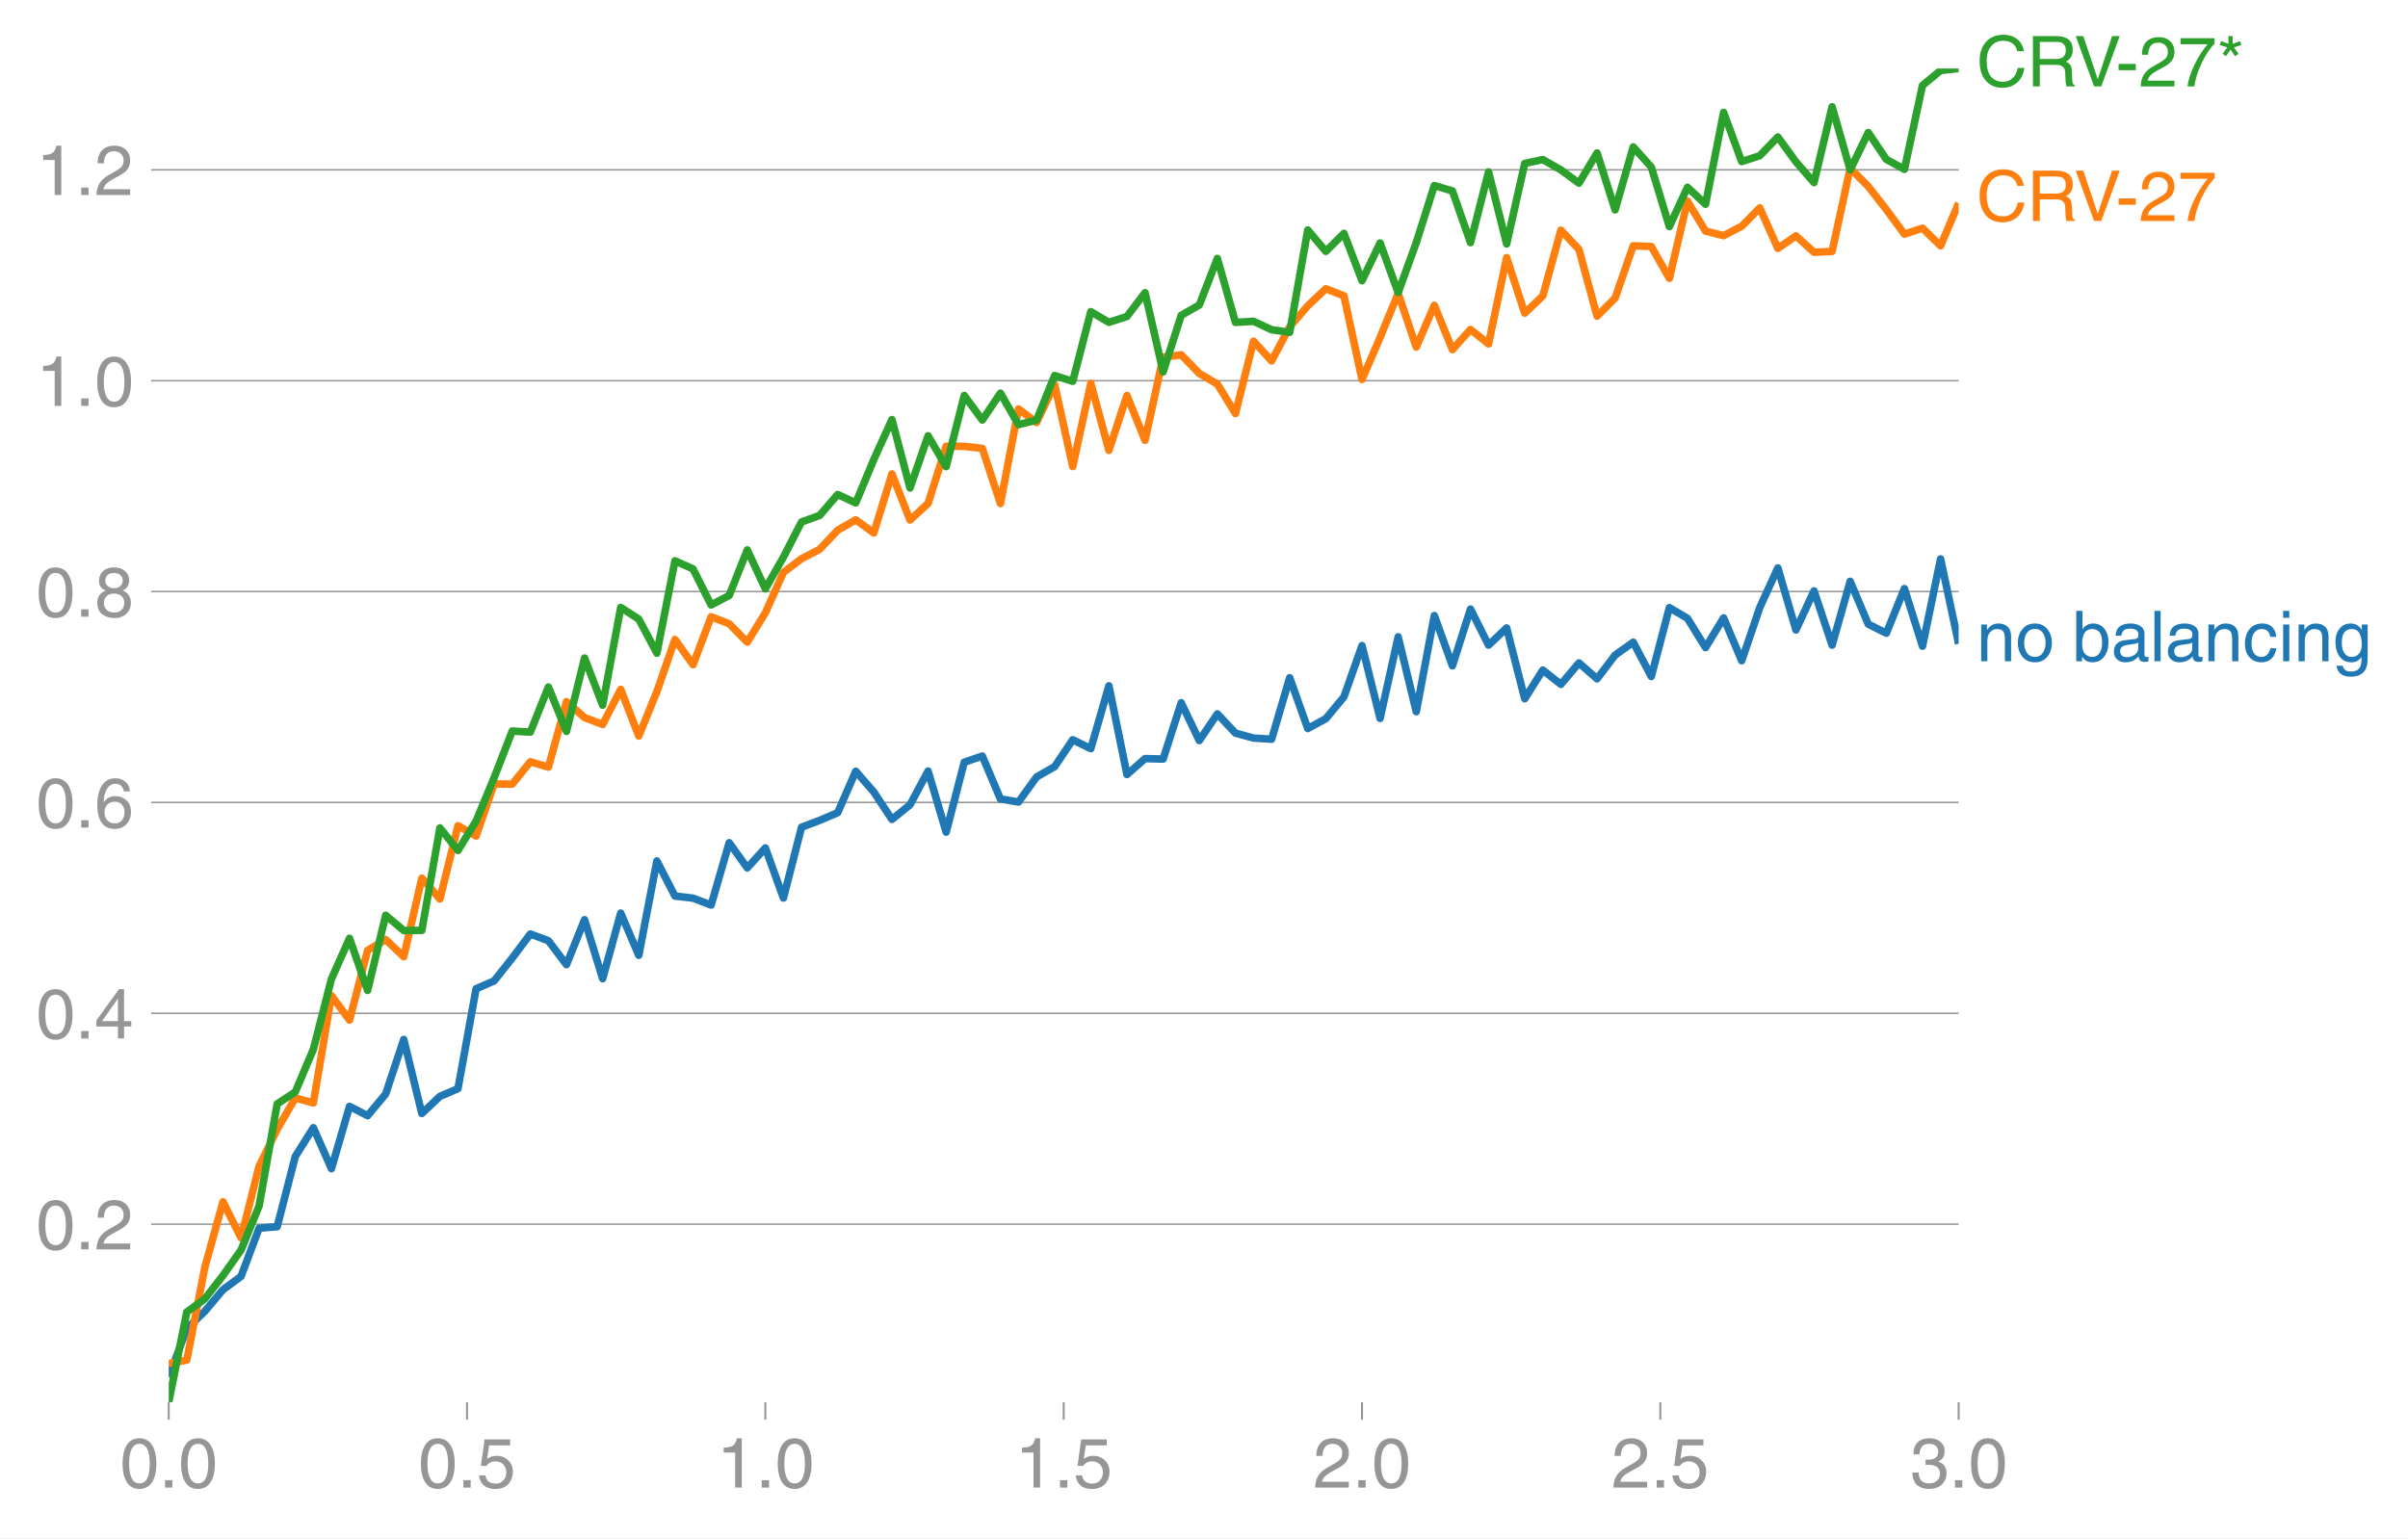
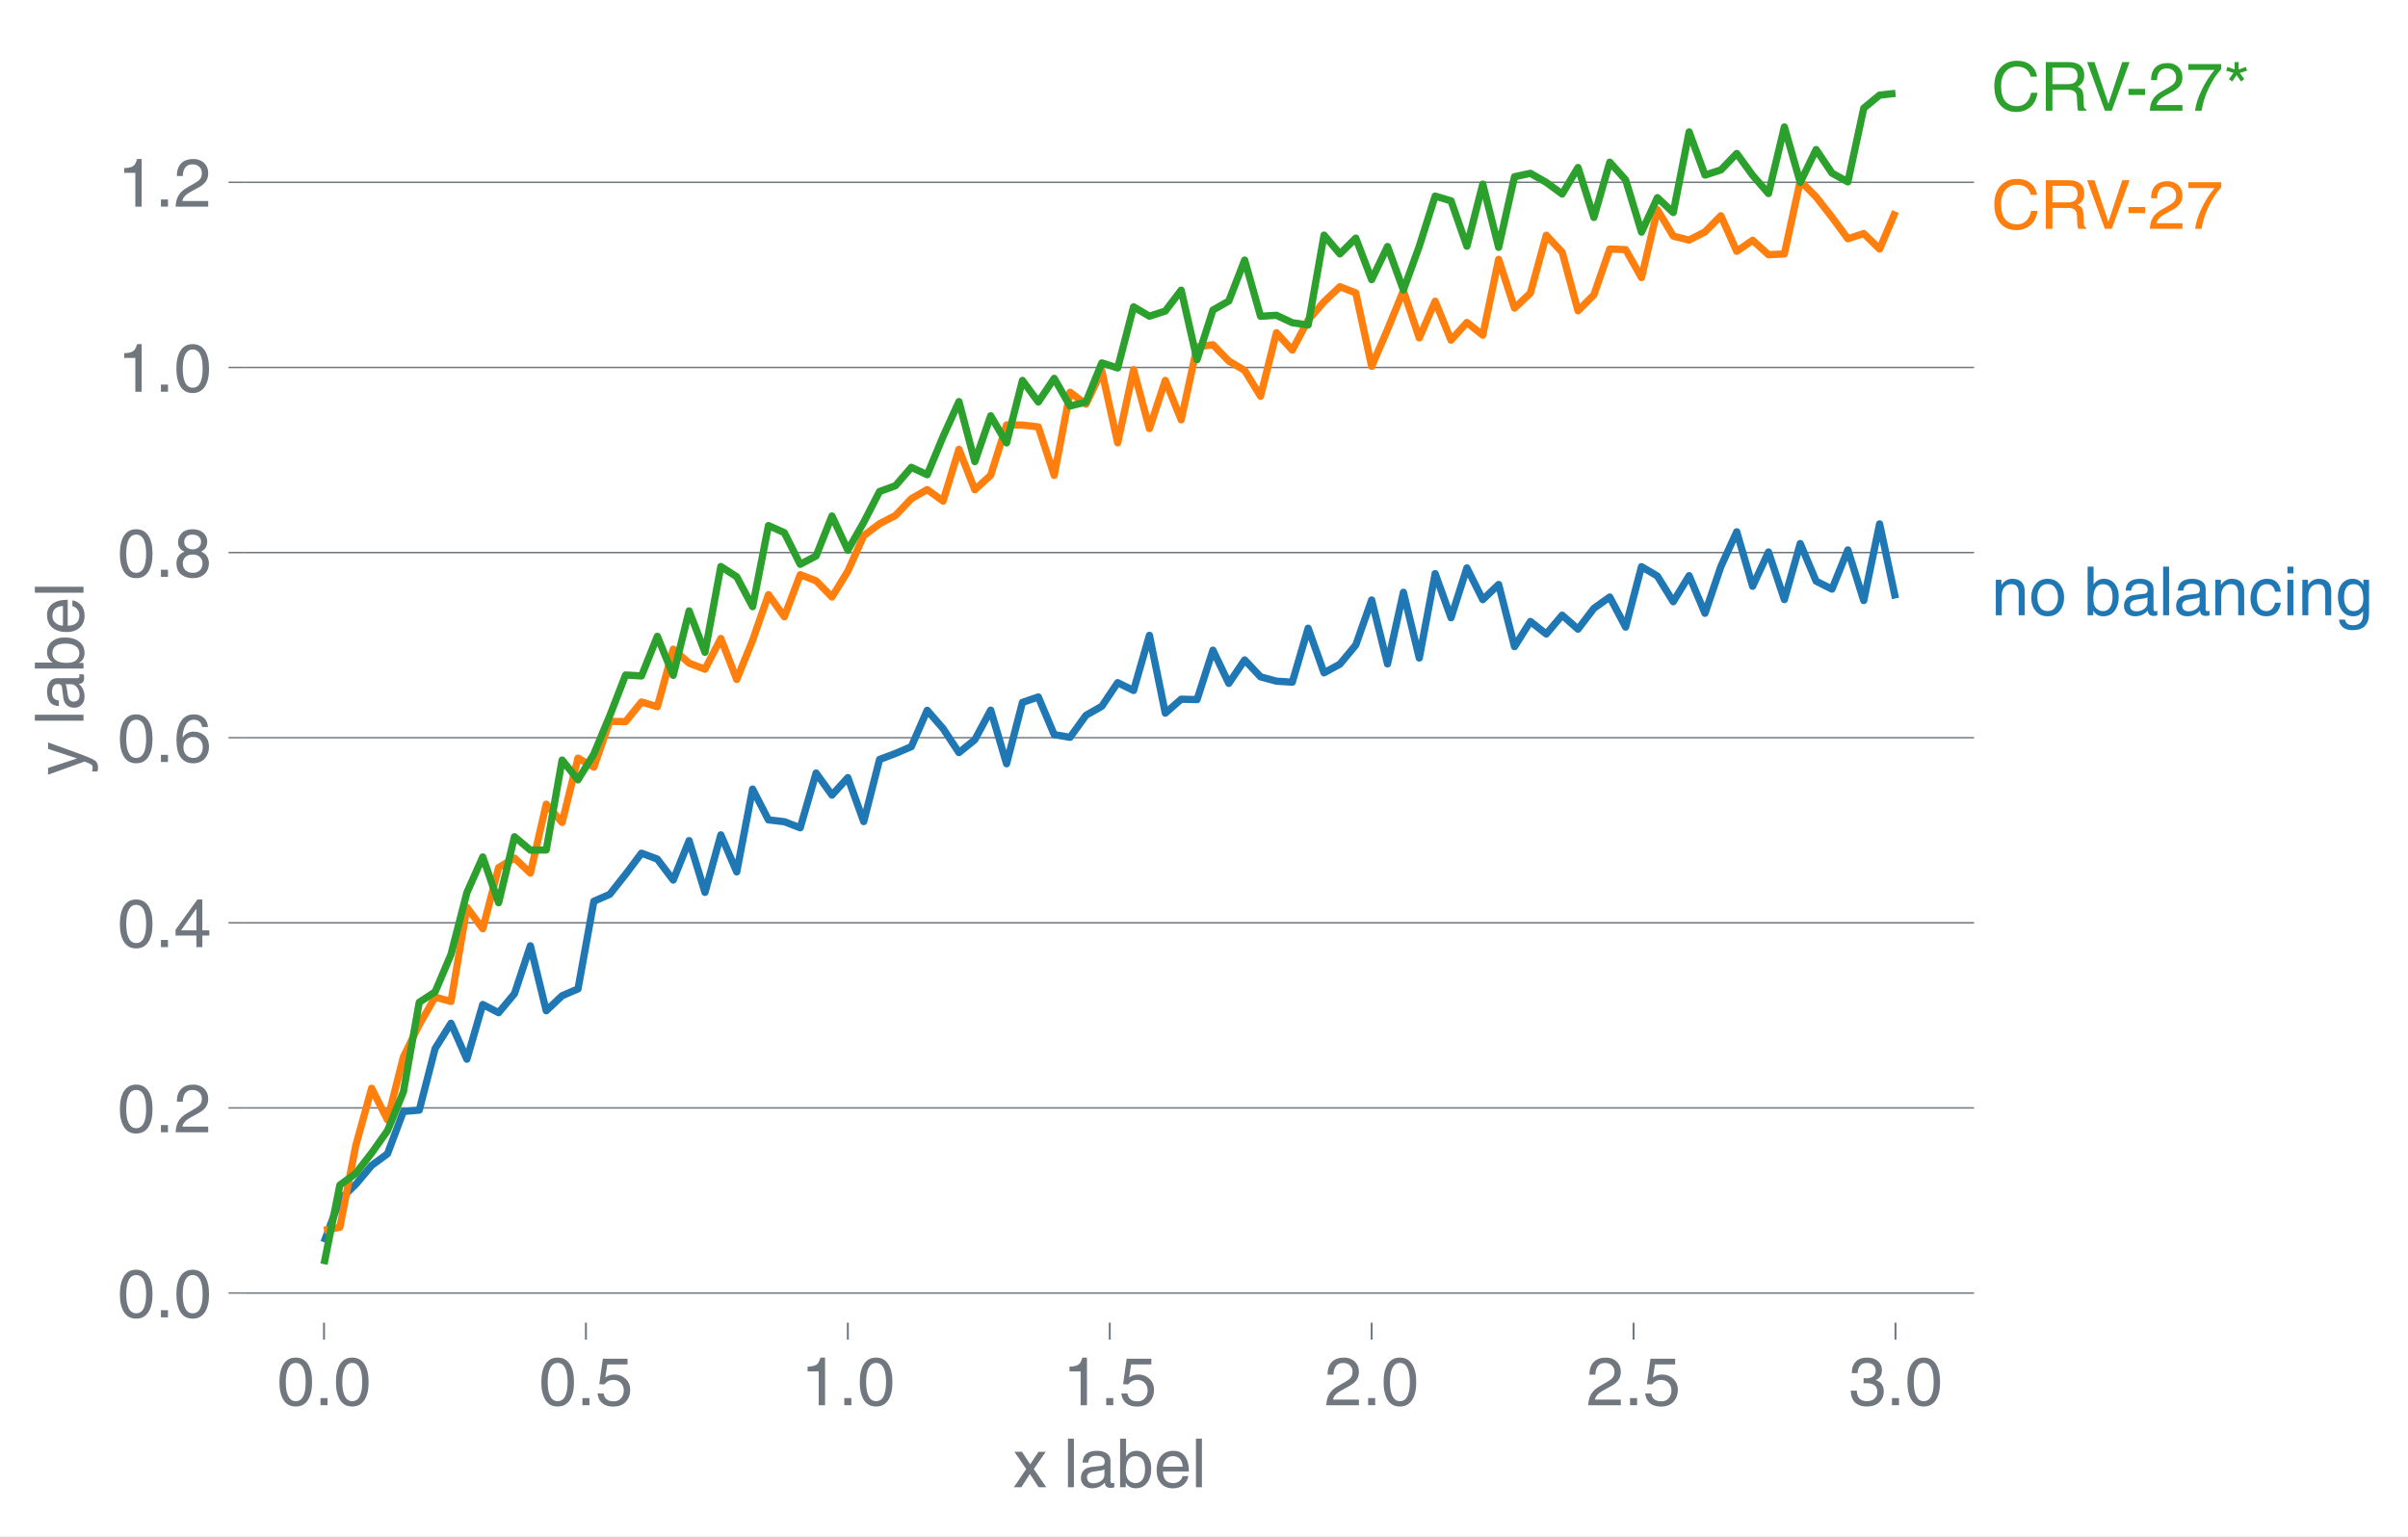
- <svg xmlns="http://www.w3.org/2000/svg" xmlns:xlink="http://www.w3.org/1999/xlink" height="409.245" viewBox="0 0 480.43 306.934" width="640.574">
+ <svg xmlns="http://www.w3.org/2000/svg" xmlns:xlink="http://www.w3.org/1999/xlink" height="423.21" viewBox="0 0 497.474 317.408" width="663.299">
  <defs>
    <style>*{stroke-linecap:butt;stroke-linejoin:round}</style>
  </defs>
  <g id="figure_1">
-     <path d="M0 306.934h480.43V0H0z" fill="#fff" id="patch_1" />
+     <path d="M0 317.408h497.474V0H0z" fill="#fff" id="patch_1" />
    <g id="axes_1">
-       <path d="M33.66 279.786h357.12V13.674H33.66z" fill="none" id="patch_2" />
+       <path d="M50.704 273.312h357.12V7.2H50.704z" fill="none" id="patch_2" />
      <g id="matplotlib.axis_1">
        <g id="xtick_1">
          <g id="line2d_1">
            <defs>
-               <path d="M0 0v3.5" id="m6adbca8747" stroke="#969696" stroke-width=".4" />
-             </defs>
-             <use x="33.66" xlink:href="#m6adbca8747" y="279.786" fill="#969696" stroke="#969696" stroke-width=".4" />
-           </g>
-           <g id="text_1">
+               <path d="M0 0v3.5" id="m65b1e13f89" stroke="#71777e" stroke-width=".4" />
+             </defs>
+             <use x="66.937" xlink:href="#m65b1e13f89" y="273.312" fill="#71777e" stroke="#71777e" stroke-width=".4" />
+           </g>
+           <g transform="matrix(.14 0 0 -.14 57.207 290.361)" fill="#71777e" id="text_1">
            <defs>
              <path d="M42.484 34.188q0 14.109-3.734 21.156-3.734 7.062-10.969 7.062-7.078 0-10.89-7.062-3.797-7.047-3.797-21.157 0-13.671 3.75-20.937Q20.609 6 27.78 6q7.235 0 10.969 7 3.734 7.016 3.734 21.188zm9.422 0q0-17.297-6.25-26.704-6.25-9.39-17.875-9.39-12.062 0-18.062 9.734-6 9.75-6 26.36 0 17.03 6.14 26.578 6.157 9.547 17.922 9.547 11.625 0 17.875-9.5t6.25-26.626z" id="HelveticaWorld-Regular-48" />
              <path d="M19.094 0H8.687v10.594h10.407z" id="HelveticaWorld-Regular-46" />
            </defs>
-             <g transform="matrix(.14 0 0 -.14 23.93 296.835)" fill="#969696">
-               <use xlink:href="#HelveticaWorld-Regular-48" />
-               <use x="55.615" xlink:href="#HelveticaWorld-Regular-46" />
-               <use x="83.398" xlink:href="#HelveticaWorld-Regular-48" />
-             </g>
+             <use xlink:href="#HelveticaWorld-Regular-48" />
+             <use x="55.615" xlink:href="#HelveticaWorld-Regular-46" />
+             <use x="83.398" xlink:href="#HelveticaWorld-Regular-48" />
          </g>
        </g>
        <g id="xtick_2">
-           <use x="93.18" xlink:href="#m6adbca8747" y="279.786" fill="#969696" stroke="#969696" stroke-width=".4" id="line2d_2" />
-           <g id="text_2">
+           <use x="121.046" xlink:href="#m65b1e13f89" y="273.312" fill="#71777e" stroke="#71777e" stroke-width=".4" id="line2d_2" />
+           <g transform="matrix(.14 0 0 -.14 111.316 290.361)" fill="#71777e" id="text_2">
            <defs>
              <path d="M14.703 40.922q5.813 4.39 13.625 4.39 9.469 0 16.281-6.296 6.813-6.297 6.813-16.22 0-10.78-6.578-17.796-6.563-7-18.422-7-10.313 0-16.266 5.047Q4.203 8.109 3.22 17.39h9.094q.671-5.672 4.437-8.672 3.766-3 10.453-3 6.485 0 10.64 4.484Q42 14.703 42 21.688q0 7.125-4.36 11.421-4.343 4.297-11.218 4.297-7.813 0-13.047-6.687l-7.563.39 5.266 37.594h36.438v-8.5H17.672z" id="HelveticaWorld-Regular-53" />
            </defs>
-             <g transform="matrix(.14 0 0 -.14 83.45 296.835)" fill="#969696">
-               <use xlink:href="#HelveticaWorld-Regular-48" />
-               <use x="55.615" xlink:href="#HelveticaWorld-Regular-46" />
-               <use x="83.398" xlink:href="#HelveticaWorld-Regular-53" />
-             </g>
+             <use xlink:href="#HelveticaWorld-Regular-48" />
+             <use x="55.615" xlink:href="#HelveticaWorld-Regular-46" />
+             <use x="83.398" xlink:href="#HelveticaWorld-Regular-53" />
          </g>
        </g>
        <g id="xtick_3">
-           <use x="152.7" xlink:href="#m6adbca8747" y="279.786" fill="#969696" stroke="#969696" stroke-width=".4" id="line2d_3" />
-           <g id="text_3">
+           <use x="175.155" xlink:href="#m65b1e13f89" y="273.312" fill="#71777e" stroke="#71777e" stroke-width=".4" id="line2d_3" />
+           <g transform="matrix(.14 0 0 -.14 165.425 290.361)" fill="#71777e" id="text_3">
            <defs>
              <path d="M35.89 0h-9.374v49.906H10.109v6.985q8.594.28 12.782 2.75Q27.094 62.109 29 70.313h6.89z" id="HelveticaWorld-Regular-49" />
            </defs>
-             <g transform="matrix(.14 0 0 -.14 142.97 296.835)" fill="#969696">
-               <use xlink:href="#HelveticaWorld-Regular-49" />
-               <use x="55.615" xlink:href="#HelveticaWorld-Regular-46" />
-               <use x="83.398" xlink:href="#HelveticaWorld-Regular-48" />
-             </g>
+             <use xlink:href="#HelveticaWorld-Regular-49" />
+             <use x="55.615" xlink:href="#HelveticaWorld-Regular-46" />
+             <use x="83.398" xlink:href="#HelveticaWorld-Regular-48" />
          </g>
        </g>
        <g id="xtick_4">
-           <use x="212.22" xlink:href="#m6adbca8747" y="279.786" fill="#969696" stroke="#969696" stroke-width=".4" id="line2d_4" />
-           <g transform="matrix(.14 0 0 -.14 202.49 296.835)" fill="#969696" id="text_4">
+           <use x="229.264" xlink:href="#m65b1e13f89" y="273.312" fill="#71777e" stroke="#71777e" stroke-width=".4" id="line2d_4" />
+           <g transform="matrix(.14 0 0 -.14 219.534 290.361)" fill="#71777e" id="text_4">
            <use xlink:href="#HelveticaWorld-Regular-49" />
            <use x="55.615" xlink:href="#HelveticaWorld-Regular-46" />
            <use x="83.398" xlink:href="#HelveticaWorld-Regular-53" />
          </g>
        </g>
        <g id="xtick_5">
-           <use x="271.74" xlink:href="#m6adbca8747" y="279.786" fill="#969696" stroke="#969696" stroke-width=".4" id="line2d_5" />
-           <g id="text_5">
+           <use x="283.373" xlink:href="#m65b1e13f89" y="273.312" fill="#71777e" stroke="#71777e" stroke-width=".4" id="line2d_5" />
+           <g transform="matrix(.14 0 0 -.14 273.643 290.361)" fill="#71777e" id="text_5">
            <defs>
              <path d="M4.39 45.125q0 12.39 6.391 18.781 6.406 6.407 17.938 6.407 9.656 0 15.812-5.86 6.157-5.86 6.157-15.14 0-7.22-3.547-12.188-3.532-4.953-10.422-8.703l-12.11-6.64Q13.922 15.921 12.5 8.296h38.188V0H2.593q.39 9.906 4.297 16.5 3.906 6.594 12.203 11.375l12.593 7.328q5.032 2.89 7.329 5.984 2.297 3.094 2.297 8.516 0 5.375-3.766 9.031-3.75 3.672-10.156 3.672-7.078 0-10.594-4.672-3.516-4.656-3.61-12.609z" id="HelveticaWorld-Regular-50" />
            </defs>
-             <g transform="matrix(.14 0 0 -.14 262.01 296.835)" fill="#969696">
-               <use xlink:href="#HelveticaWorld-Regular-50" />
-               <use x="55.615" xlink:href="#HelveticaWorld-Regular-46" />
-               <use x="83.398" xlink:href="#HelveticaWorld-Regular-48" />
-             </g>
+             <use xlink:href="#HelveticaWorld-Regular-50" />
+             <use x="55.615" xlink:href="#HelveticaWorld-Regular-46" />
+             <use x="83.398" xlink:href="#HelveticaWorld-Regular-48" />
          </g>
        </g>
        <g id="xtick_6">
-           <use x="331.26" xlink:href="#m6adbca8747" y="279.786" fill="#969696" stroke="#969696" stroke-width=".4" id="line2d_6" />
-           <g transform="matrix(.14 0 0 -.14 321.53 296.835)" fill="#969696" id="text_6">
+           <use x="337.482" xlink:href="#m65b1e13f89" y="273.312" fill="#71777e" stroke="#71777e" stroke-width=".4" id="line2d_6" />
+           <g transform="matrix(.14 0 0 -.14 327.752 290.361)" fill="#71777e" id="text_6">
            <use xlink:href="#HelveticaWorld-Regular-50" />
            <use x="55.615" xlink:href="#HelveticaWorld-Regular-46" />
            <use x="83.398" xlink:href="#HelveticaWorld-Regular-53" />
          </g>
        </g>
        <g id="xtick_7">
-           <use x="390.78" xlink:href="#m6adbca8747" y="279.786" fill="#969696" stroke="#969696" stroke-width=".4" id="line2d_7" />
-           <g id="text_7">
+           <use x="391.591" xlink:href="#m65b1e13f89" y="273.312" fill="#71777e" stroke="#71777e" stroke-width=".4" id="line2d_7" />
+           <g transform="matrix(.14 0 0 -.14 381.861 290.361)" fill="#71777e" id="text_7">
            <defs>
              <path d="M22.406 39.984q2.203-.187 4.594-.187 6.203 0 9.781 2.86 3.594 2.859 3.594 8.656 0 4.687-3.344 7.89-3.343 3.203-9.64 3.203-6.985 0-10.235-4.11-3.234-4.093-3.437-10.983h-8.64q0 10.984 5.765 16.984 5.765 6.016 16.937 6.016 9.922 0 15.828-5.11 5.907-5.094 5.907-13.39 0-10.704-9.032-14.5v-.204q11.72-4 11.72-16.406 0-9.906-6.595-16.265-6.593-6.344-18.703-6.344-9.906 0-16.312 5.203Q4.204 8.5 3.422 21.484H12.5q.203-8.109 4-11.797Q20.313 6 27.484 6q6.938 0 11.141 3.86 4.203 3.859 4.203 9.718 0 6.406-4.016 9.672-4 3.266-12.39 3.266-2 0-4.016-.094z" id="HelveticaWorld-Regular-51" />
            </defs>
-             <g transform="matrix(.14 0 0 -.14 381.05 296.835)" fill="#969696">
-               <use xlink:href="#HelveticaWorld-Regular-51" />
-               <use x="55.615" xlink:href="#HelveticaWorld-Regular-46" />
-               <use x="83.398" xlink:href="#HelveticaWorld-Regular-48" />
-             </g>
-           </g>
+             <use xlink:href="#HelveticaWorld-Regular-51" />
+             <use x="55.615" xlink:href="#HelveticaWorld-Regular-46" />
+             <use x="83.398" xlink:href="#HelveticaWorld-Regular-48" />
+           </g>
+         </g>
+         <g transform="matrix(.14 0 0 -.14 209.292 307.31)" fill="#71777e" id="text_8">
+           <defs>
+             <path d="M49.031 0H37.703l-12.89 19.672L12.203 0H1.125l18.266 26.906L2 52.296h11.188l12.109-18.405L37.5 52.297h10.688l-17.579-25.39z" id="HelveticaWorld-Regular-120" />
+             <path d="M15.375 0H6.594v71.781h8.781z" id="HelveticaWorld-Regular-108" />
+             <path d="M38.375 26.703q-.969-1.015-3.828-1.656-2.86-.625-10.672-1.656-5.766-.688-8.469-2.844-2.703-2.14-2.703-5.656 0-4.297 2.281-6.688 2.297-2.39 7.329-2.39 6.296 0 11.171 3.578 4.891 3.593 4.891 8.718zM6.203 36.375q.297 8.844 5.734 13.14 5.454 4.297 15.844 4.297 8.297 0 13.907-3.765 5.624-3.75 5.624-10.844V9.078Q47.313 6 50.094 6q1.125 0 2.89.39V0Q50.594-.984 48-.984q-4.5 0-6.703 1.921-2.188 1.938-2.281 6.047-7.516-8.5-18.891-8.5-7.422 0-11.922 4.204Q3.72 6.89 3.72 13.624q0 6.89 3.906 11.125Q11.531 29 19 29.89l15.516 1.891q4.203.64 4.203 6.203 0 4.11-3.047 6.297-3.047 2.203-9.25 2.203-5.516 0-8.485-2.437-2.953-2.438-3.53-7.672z" id="HelveticaWorld-Regular-97" />
+             <path d="M43.406 26.313q0 10.5-3.718 15.046-3.704 4.547-10.579 4.547-6.984-.11-10.562-5.453Q14.984 35.11 14.984 25q0-10.297 4.297-14.594Q23.578 6.11 29.297 6.11q6.5 0 10.297 5.344 3.812 5.344 3.812 14.86zM6.594 0v71.781h8.781V45.703h.203q5.61 8.11 15.14 8.11 9.766 0 15.766-7.25t6-18.876q0-13.093-6.062-21.156Q40.375-1.516 29.5-1.516q-9.578 0-14.406 8.016h-.203V0z" id="HelveticaWorld-Regular-98" />
+             <path d="M42.484 30.328q-.687 8.485-4.5 12.031-3.797 3.547-10.109 3.547-6.39 0-10.328-4.5-3.922-4.484-4.172-11.078zm8.391-13.922q-1.453-8.11-7.953-13.422-5.719-4.5-15.047-4.593-10.984.093-17.438 7.203Q4 12.704 4 24.704q0 13.78 6.64 21.437 6.641 7.672 18.47 7.672 10.593 0 16.546-7.922 5.953-7.907 5.953-22.594H13.375q0-8.203 3.813-12.703Q21 6.109 28.608 6.109q5.375 0 9.235 3.235 3.86 3.25 4.25 7.062z" id="HelveticaWorld-Regular-101" />
+           </defs>
+           <use xlink:href="#HelveticaWorld-Regular-120" />
+           <use x="50" xlink:href="#HelveticaWorld-Regular-32" />
+           <use x="74.414" xlink:href="#HelveticaWorld-Regular-108" />
+           <use x="96.436" xlink:href="#HelveticaWorld-Regular-97" />
+           <use x="151.367" xlink:href="#HelveticaWorld-Regular-98" />
+           <use x="207.861" xlink:href="#HelveticaWorld-Regular-101" />
+           <use x="263.281" xlink:href="#HelveticaWorld-Regular-108" />
        </g>
      </g>
      <g id="matplotlib.axis_2">
        <g id="ytick_1">
-           <path clip-path="url(#p123087787b)" d="M33.66 244.27h357.12" fill="none" stroke="#969696" stroke-linecap="square" stroke-width=".3" id="line2d_8" />
+           <path clip-path="url(#p80303ac800)" d="M50.704 267.18h357.12" fill="none" stroke="#71777e" stroke-linecap="square" stroke-width=".3" id="line2d_8" />
          <g id="line2d_9">
            <defs>
-               <path d="M0 0h-3.5" id="mac6f24b70c" stroke="#969696" stroke-width=".3" />
-             </defs>
-             <use x="33.66" xlink:href="#mac6f24b70c" y="244.269" fill="#969696" stroke="#969696" stroke-width=".3" />
-           </g>
-           <g transform="matrix(.14 0 0 -.14 7.2 249.294)" fill="#969696" id="text_8">
+               <path d="M0 0h-3.5" id="m65b97719d1" stroke="#71777e" stroke-width=".3" />
+             </defs>
+             <use x="50.704" xlink:href="#m65b97719d1" y="267.179" fill="#71777e" stroke="#71777e" stroke-width=".3" />
+           </g>
+           <g transform="matrix(.14 0 0 -.14 24.244 272.204)" fill="#71777e" id="text_9">
+             <use xlink:href="#HelveticaWorld-Regular-48" />
+             <use x="55.615" xlink:href="#HelveticaWorld-Regular-46" />
+             <use x="83.398" xlink:href="#HelveticaWorld-Regular-48" />
+           </g>
+         </g>
+         <g id="ytick_2">
+           <path clip-path="url(#p80303ac800)" d="M50.704 228.928h357.12" fill="none" stroke="#71777e" stroke-linecap="square" stroke-width=".3" id="line2d_10" />
+           <use x="50.704" xlink:href="#m65b97719d1" y="228.928" fill="#71777e" stroke="#71777e" stroke-width=".3" id="line2d_11" />
+           <g transform="matrix(.14 0 0 -.14 24.244 233.953)" fill="#71777e" id="text_10">
            <use xlink:href="#HelveticaWorld-Regular-48" />
            <use x="55.615" xlink:href="#HelveticaWorld-Regular-46" />
            <use x="83.398" xlink:href="#HelveticaWorld-Regular-50" />
          </g>
        </g>
-         <g id="ytick_2">
-           <path clip-path="url(#p123087787b)" d="M33.66 202.193h357.12" fill="none" stroke="#969696" stroke-linecap="square" stroke-width=".3" id="line2d_10" />
-           <use x="33.66" xlink:href="#mac6f24b70c" y="202.193" fill="#969696" stroke="#969696" stroke-width=".3" id="line2d_11" />
-           <g id="text_9">
+         <g id="ytick_3">
+           <path clip-path="url(#p80303ac800)" d="M50.704 190.677h357.12" fill="none" stroke="#71777e" stroke-linecap="square" stroke-width=".3" id="line2d_12" />
+           <use x="50.704" xlink:href="#m65b97719d1" y="190.677" fill="#71777e" stroke="#71777e" stroke-width=".3" id="line2d_13" />
+           <g transform="matrix(.14 0 0 -.14 24.244 195.702)" fill="#71777e" id="text_11">
            <defs>
              <path d="M10.594 24.703h22.61v31.89h-.188zM42 17.093V0h-8.797v17.094H2.484v8.593L34.72 70.314H42v-45.61h10.297v-7.61z" id="HelveticaWorld-Regular-52" />
            </defs>
-             <g transform="matrix(.14 0 0 -.14 7.2 207.218)" fill="#969696">
-               <use xlink:href="#HelveticaWorld-Regular-48" />
-               <use x="55.615" xlink:href="#HelveticaWorld-Regular-46" />
-               <use x="83.398" xlink:href="#HelveticaWorld-Regular-52" />
-             </g>
-           </g>
-         </g>
-         <g id="ytick_3">
-           <path clip-path="url(#p123087787b)" d="M33.66 160.117h357.12" fill="none" stroke="#969696" stroke-linecap="square" stroke-width=".3" id="line2d_12" />
-           <use x="33.66" xlink:href="#mac6f24b70c" y="160.117" fill="#969696" stroke="#969696" stroke-width=".3" id="line2d_13" />
-           <g id="text_10">
+             <use xlink:href="#HelveticaWorld-Regular-48" />
+             <use x="55.615" xlink:href="#HelveticaWorld-Regular-46" />
+             <use x="83.398" xlink:href="#HelveticaWorld-Regular-52" />
+           </g>
+         </g>
+         <g id="ytick_4">
+           <path clip-path="url(#p80303ac800)" d="M50.704 152.426h357.12" fill="none" stroke="#71777e" stroke-linecap="square" stroke-width=".3" id="line2d_14" />
+           <use x="50.704" xlink:href="#m65b97719d1" y="152.426" fill="#71777e" stroke="#71777e" stroke-width=".3" id="line2d_15" />
+           <g transform="matrix(.14 0 0 -.14 24.244 157.45)" fill="#71777e" id="text_12">
            <defs>
              <path d="M14.11 21.578q0-6.875 4.093-11.234Q22.313 6 28.906 6q6.297 0 10.032 4.438 3.734 4.453 3.734 11.687 0 6.297-3.688 10.547-3.687 4.25-10.468 4.25-6.594 0-10.5-4.156-3.907-4.157-3.907-11.188zM41.702 51.61q-.984 5.375-3.984 8.078-3 2.72-8.125 2.72-8.11 0-12.36-7.923-4.25-7.906-4.343-18.109l.203-.188q5.61 8.641 16.687 8.641 8.844 0 15.438-5.86 6.593-5.859 6.593-16.452 0-10.5-6.25-17.47-6.25-6.952-16.843-6.952-12.219 0-18.563 8.687-6.344 8.703-6.344 25.938 0 16.593 6.485 27.093 6.5 10.5 19.484 10.5 8.407 0 14.219-5.015 5.813-5 6.297-13.688z" id="HelveticaWorld-Regular-54" />
            </defs>
-             <g transform="matrix(.14 0 0 -.14 7.2 165.141)" fill="#969696">
-               <use xlink:href="#HelveticaWorld-Regular-48" />
-               <use x="55.615" xlink:href="#HelveticaWorld-Regular-46" />
-               <use x="83.398" xlink:href="#HelveticaWorld-Regular-54" />
-             </g>
-           </g>
-         </g>
-         <g id="ytick_4">
-           <path clip-path="url(#p123087787b)" d="M33.66 118.04h357.12" fill="none" stroke="#969696" stroke-linecap="square" stroke-width=".3" id="line2d_14" />
-           <use x="33.66" xlink:href="#mac6f24b70c" y="118.041" fill="#969696" stroke="#969696" stroke-width=".3" id="line2d_15" />
-           <g id="text_11">
+             <use xlink:href="#HelveticaWorld-Regular-48" />
+             <use x="55.615" xlink:href="#HelveticaWorld-Regular-46" />
+             <use x="83.398" xlink:href="#HelveticaWorld-Regular-54" />
+           </g>
+         </g>
+         <g id="ytick_5">
+           <path clip-path="url(#p80303ac800)" d="M50.704 114.175h357.12" fill="none" stroke="#71777e" stroke-linecap="square" stroke-width=".3" id="line2d_16" />
+           <use x="50.704" xlink:href="#m65b97719d1" y="114.175" fill="#71777e" stroke="#71777e" stroke-width=".3" id="line2d_17" />
+           <g transform="matrix(.14 0 0 -.14 24.244 119.2)" fill="#71777e" id="text_13">
            <defs>
              <path d="M27.594 40.578q5.422 0 8.953 3.094 3.547 3.11 3.547 8.234 0 4.594-3.407 7.547-3.39 2.953-9.687 2.953-5.61 0-8.672-3.11-3.047-3.093-3.047-7.874 0-5.125 3.813-7.984 3.812-2.86 8.5-2.86zm.093-7.562q-6.78 0-10.64-3.766-3.86-3.766-3.86-9.234 0-6.297 3.907-10.157Q21 6 28.219 6q6.406 0 10.234 3.86 3.828 3.859 3.828 10.265 0 5.469-3.828 9.172-3.828 3.719-10.766 3.719zM49.22 52.203q0-10.594-9.032-14.797 6.204-2.781 8.86-7.36 2.656-4.562 2.656-9.733 0-10.016-6.453-16.125-6.438-6.094-17.375-6.094-9.563 0-16.813 5.25-7.25 5.25-7.25 17.062 0 11.922 11.907 16.907-9.516 3.796-9.516 13.671 0 8.297 5.64 13.813 5.641 5.516 15.641 5.516 10.016 0 15.875-5.204 5.86-5.203 5.86-12.906z" id="HelveticaWorld-Regular-56" />
            </defs>
-             <g transform="matrix(.14 0 0 -.14 7.2 123.065)" fill="#969696">
-               <use xlink:href="#HelveticaWorld-Regular-48" />
-               <use x="55.615" xlink:href="#HelveticaWorld-Regular-46" />
-               <use x="83.398" xlink:href="#HelveticaWorld-Regular-56" />
-             </g>
-           </g>
-         </g>
-         <g id="ytick_5">
-           <path clip-path="url(#p123087787b)" d="M33.66 75.964h357.12" fill="none" stroke="#969696" stroke-linecap="square" stroke-width=".3" id="line2d_16" />
-           <use x="33.66" xlink:href="#mac6f24b70c" y="75.964" fill="#969696" stroke="#969696" stroke-width=".3" id="line2d_17" />
-           <g transform="matrix(.14 0 0 -.14 7.2 80.989)" fill="#969696" id="text_12">
-             <use xlink:href="#HelveticaWorld-Regular-49" />
-             <use x="55.615" xlink:href="#HelveticaWorld-Regular-46" />
-             <use x="83.398" xlink:href="#HelveticaWorld-Regular-48" />
+             <use xlink:href="#HelveticaWorld-Regular-48" />
+             <use x="55.615" xlink:href="#HelveticaWorld-Regular-46" />
+             <use x="83.398" xlink:href="#HelveticaWorld-Regular-56" />
          </g>
        </g>
        <g id="ytick_6">
-           <path clip-path="url(#p123087787b)" d="M33.66 33.888h357.12" fill="none" stroke="#969696" stroke-linecap="square" stroke-width=".3" id="line2d_18" />
-           <use x="33.66" xlink:href="#mac6f24b70c" y="33.888" fill="#969696" stroke="#969696" stroke-width=".3" id="line2d_19" />
-           <g transform="matrix(.14 0 0 -.14 7.2 38.913)" fill="#969696" id="text_13">
+           <path clip-path="url(#p80303ac800)" d="M50.704 75.924h357.12" fill="none" stroke="#71777e" stroke-linecap="square" stroke-width=".3" id="line2d_18" />
+           <use x="50.704" xlink:href="#m65b97719d1" y="75.924" fill="#71777e" stroke="#71777e" stroke-width=".3" id="line2d_19" />
+           <g transform="matrix(.14 0 0 -.14 24.244 80.948)" fill="#71777e" id="text_14">
+             <use xlink:href="#HelveticaWorld-Regular-49" />
+             <use x="55.615" xlink:href="#HelveticaWorld-Regular-46" />
+             <use x="83.398" xlink:href="#HelveticaWorld-Regular-48" />
+           </g>
+         </g>
+         <g id="ytick_7">
+           <path clip-path="url(#p80303ac800)" d="M50.704 37.673h357.12" fill="none" stroke="#71777e" stroke-linecap="square" stroke-width=".3" id="line2d_20" />
+           <use x="50.704" xlink:href="#m65b97719d1" y="37.673" fill="#71777e" stroke="#71777e" stroke-width=".3" id="line2d_21" />
+           <g transform="matrix(.14 0 0 -.14 24.244 42.697)" fill="#71777e" id="text_15">
            <use xlink:href="#HelveticaWorld-Regular-49" />
            <use x="55.615" xlink:href="#HelveticaWorld-Regular-46" />
            <use x="83.398" xlink:href="#HelveticaWorld-Regular-50" />
          </g>
        </g>
-       </g>
-       <path clip-path="url(#p123087787b)" d="M33.66 274.8l3.607-9.688 3.608-3.47 3.607-4.292 3.607-2.661 3.607-9.614 3.608-.302 3.607-14.005 3.607-5.746 3.607 8.175 3.608-12.434 3.607 1.86 3.607-4.33 3.608-10.876 3.607 14.767 3.607-3.416 3.607-1.544 3.608-19.925 3.607-1.577 3.607-4.55 3.607-4.804 3.608 1.35 3.607 4.766 3.607-8.966 3.608 11.758 3.607-13.075 3.607 8.418 3.607-18.82 3.608 7 3.607.419 3.607 1.38 3.607-12.444 3.608 5.023 3.607-3.98 3.607 9.993 3.608-14.123 3.607-1.363 3.607-1.54 3.607-8.272 3.608 4.153 3.607 5.46 3.607-2.916 3.607-6.734 3.608 12.192 3.607-13.947 3.607-1.237 3.608 8.556 3.607.615 3.607-4.995 3.607-2.06 3.608-5.365 3.607 1.773 3.607-12.539 3.607 17.697 3.608-3.175 3.607.094 3.607-11.233 3.608 7.544 3.607-5.329 3.607 3.839 3.607.986 3.608.228 3.607-12.263 3.607 10.14 3.607-1.974 3.608-4.352 3.607-10.23 3.607 14.527 3.608-16.273 3.607 14.933 3.607-19.182 3.607 10.035 3.608-11.325 3.607 7.2 3.607-3.44 3.607 14.128 3.608-5.715 3.607 2.842 3.607-4.27 3.608 3.174 3.607-4.74 3.607-2.565 3.607 6.836 3.608-13.74 3.607 2.137 3.607 5.834 3.607-5.919 3.608 8.546 3.607-10.619 3.607-7.904 3.608 12.386 3.607-7.794 3.607 10.82 3.607-12.738 3.608 8.548 3.607 1.807 3.607-8.905 3.607 11.502 3.608-17.424 3.607 16.939" fill="none" stroke="#1f77b4" stroke-linecap="square" stroke-width="1.5" id="line2d_20" />
-       <path clip-path="url(#p123087787b)" d="M33.66 272.086l3.607-.702 3.608-18.538 3.607-13.04 3.607 7.19 3.607-14.294 3.608-7.361 3.607-6.26 3.607.996 3.607-21.398 3.608 4.871 3.607-13.904 3.607-2.169 3.608 3.428 3.607-15.68 3.607 4.163 3.607-14.623 3.608 2.057 3.607-10.405 3.607.054 3.607-4.467 3.608 1.072 3.607-13.073 3.607 3.184 3.608 1.37 3.607-6.991 3.607 9.31 3.607-8.882 3.608-10.39 3.607 5.033 3.607-9.566 3.607 1.399 3.608 3.667 3.607-5.853 3.607-8.07 3.608-2.726 3.607-1.871 3.607-3.816 3.607-2.072 3.608 2.606 3.607-11.767 3.607 9.2 3.607-3.312 3.608-11.422 3.607.024 3.607.418 3.608 11.01 3.607-18.883 3.607 2.71 3.607-7.555 3.608 16.34 3.607-16.613 3.607 13.386 3.607-10.956 3.608 8.953 3.607-16.595 3.607-.474 3.608 3.712 3.607 2.134 3.607 5.868 3.607-14.435 3.608 3.94 3.607-6.815 3.607-4.179 3.607-3.414 3.608 1.423 3.607 16.685 3.607-8.379 3.608-8.815 3.607 10.736 3.607-8.342 3.607 8.846 3.608-4.018 3.607 2.882 3.607-17.226 3.607 11.085 3.608-3.439 3.607-13.128 3.607 3.853 3.608 13.312 3.607-3.618 3.607-10.418 3.607.136 3.608 6.359 3.607-15.417 3.607 5.983 3.607.907 3.608-1.872 3.607-3.667 3.607 8.093 3.608-2.51 3.607 3.28 3.607-.173 3.607-16.612 3.608 3.658 3.607 4.6 3.607 4.903 3.607-1.188 3.608 3.52 3.607-8.522" fill="none" stroke="#ff7f0e" stroke-linecap="square" stroke-width="1.5" id="line2d_21" />
-       <path clip-path="url(#p123087787b)" d="M33.66 279.786l3.607-17.99 3.608-2.633 3.607-4.647 3.607-5.08 3.607-8.796 3.608-20.374 3.607-2.372 3.607-8.517 3.607-14.026 3.608-8.122 3.607 10.4 3.607-14.996 3.608 3.044 3.607-.033 3.607-20.444 3.607 4.5 3.608-5.87 3.607-8.665 3.607-9.295 3.607.22 3.608-9.007 3.607 8.864 3.607-14.641 3.608 9.404 3.607-19.5 3.607 2.335 3.607 6.792 3.608-18.432 3.607 1.618 3.607 7.19 3.607-1.9 3.608-9.085 3.607 7.773 3.607-6.337 3.608-7.008 3.607-1.305 3.607-4.18 3.607 1.676 3.608-8.677 3.607-7.942 3.607 13.645 3.607-10.414 3.608 6.158 3.607-14.201 3.607 4.9 3.608-5.367 3.607 6.282 3.607-.905 3.607-8.893 3.608 1.154 3.607-13.897 3.607 2.128 3.607-1.169 3.608-4.746 3.607 15.806 3.607-11.28 3.608-2.066 3.607-9.297 3.607 12.764 3.607-.219 3.608 1.686 3.607.52 3.607-20.427 3.607 4.269 3.608-3.593 3.607 9.446 3.607-7.532 3.608 9.892 3.607-9.95 3.607-11.405 3.607 1.087 3.608 10.309L296.99 34.3l3.607 14.375 3.607-16.058 3.608-.777 3.607 2.065 3.607 2.64 3.608-6.023 3.607 11.351 3.607-12.558 3.607 4.014 3.608 11.888 3.607-7.845 3.607 3.384 3.607-18.33 3.608 9.813 3.607-1.165 3.607-3.741 3.608 4.958 3.607 4.146 3.607-15.132 3.607 12.596 3.608-7.457 3.607 5.355 3.607 1.988 3.607-16.743 3.608-2.982 3.607-.388" fill="none" stroke="#2ca02c" stroke-linecap="square" stroke-width="1.5" id="line2d_22" />
-       <g id="text_14">
+         <g transform="matrix(0 -.14 -.14 0 17.25 160.2)" fill="#71777e" id="text_16">
+           <defs>
+             <path d="M39.016 52.297h9.562L29.891.984q-.5-1.375-.985-2.593-4.25-11.329-7.328-15.547-3.078-4.235-9.953-4.235-3.61 0-5.906.782v8.015q2.484-.89 5.468-.89 3.22 0 4.704 2.03 1.5 2.032 4.421 9.938L.875 52.297h9.922L24.812 9.719H25z" id="HelveticaWorld-Regular-121" />
+           </defs>
+           <use xlink:href="#HelveticaWorld-Regular-121" />
+           <use x="49.609" xlink:href="#HelveticaWorld-Regular-32" />
+           <use x="74.023" xlink:href="#HelveticaWorld-Regular-108" />
+           <use x="96.045" xlink:href="#HelveticaWorld-Regular-97" />
+           <use x="150.977" xlink:href="#HelveticaWorld-Regular-98" />
+           <use x="207.471" xlink:href="#HelveticaWorld-Regular-101" />
+           <use x="262.891" xlink:href="#HelveticaWorld-Regular-108" />
+         </g>
+       </g>
+       <path clip-path="url(#p80303ac800)" d="M66.937 256.683l3.28-8.807 3.278-3.154 3.28-3.902 3.28-2.42 3.278-8.739 3.28-.275 3.28-12.732 3.279-5.223 3.279 7.431 3.28-11.303 3.279 1.69 3.279-3.935 3.28-9.888 3.279 13.425 3.279-3.106 3.28-1.403 3.279-18.114 3.279-1.433 3.28-4.137 3.279-4.367 3.279 1.227 3.28 4.333 3.279-8.151 3.279 10.689 3.28-11.886 3.279 7.652 3.279-17.108 3.28 6.362 3.279.381 3.279 1.255 3.28-11.313 3.279 4.567 3.279-3.62 3.28 9.086 3.279-12.839 3.279-1.239 3.28-1.4 3.279-7.52 3.279 3.775 3.28 4.964 3.279-2.651 3.279-6.121 3.28 11.083 3.279-12.679 3.279-1.125 3.28 7.779 3.279.559 3.28-4.541 3.278-1.874 3.28-4.876 3.28 1.611 3.278-11.398 3.28 16.088 3.28-2.887 3.278.085 3.28-10.211 3.28 6.858 3.278-4.844 3.28 3.49 3.28.896 3.278.208 3.28-11.149 3.28 9.218 3.278-1.795 3.28-3.956 3.28-9.3 3.278 13.207 3.28-14.794 3.28 13.576 3.279-17.439 3.279 9.123 3.28-10.296 3.279 6.546 3.279-3.127 3.28 12.843 3.279-5.195 3.279 2.583 3.28-3.881 3.279 2.885 3.279-4.31 3.28-2.33 3.279 6.214 3.279-12.49 3.28 1.942 3.279 5.304 3.279-5.382 3.28 7.77 3.279-9.654 3.279-7.186 3.28 11.26 3.279-7.085 3.279 9.836 3.28-11.58 3.279 7.77 3.279 1.644 3.28-8.096 3.279 10.457 3.279-15.84 3.28 15.399" fill="none" stroke="#1f77b4" stroke-linecap="square" stroke-width="1.5" id="line2d_22" />
+       <path clip-path="url(#p80303ac800)" d="M66.937 254.216l3.28-.639 3.278-16.852 3.28-11.855 3.28 6.537 3.278-12.995 3.28-6.692 3.28-5.69 3.279.905 3.279-19.453 3.28 4.429 3.279-12.64 3.279-1.972 3.28 3.116 3.279-14.255 3.279 3.785 3.28-13.294 3.279 1.87 3.279-9.458 3.28.048 3.279-4.06 3.279.974 3.28-11.885 3.279 2.895 3.279 1.245 3.28-6.355 3.279 8.464 3.279-8.075 3.28-9.445 3.279 4.575 3.279-8.696 3.28 1.272 3.279 3.333 3.279-5.32 3.28-7.337 3.279-2.478 3.279-1.701 3.28-3.469 3.279-1.884 3.279 2.369 3.28-10.697 3.279 8.365 3.279-3.013 3.28-10.383 3.279.022 3.279.38 3.28 10.01 3.279-17.167 3.28 2.464 3.278-6.869 3.28 14.855 3.28-15.103 3.278 12.17 3.28-9.96 3.28 8.139 3.278-15.088 3.28-.43 3.28 3.374 3.278 1.94 3.28 5.335 3.28-13.123 3.278 3.582 3.28-6.196 3.28-3.798 3.278-3.104 3.28 1.294 3.28 15.168 3.278-7.617 3.28-8.014 3.28 9.76 3.279-7.584 3.279 8.042 3.28-3.653 3.279 2.62 3.279-15.66 3.28 10.078 3.279-3.127 3.279-11.934 3.28 3.502 3.279 12.102 3.279-3.289 3.28-9.471 3.279.124 3.279 5.78 3.28-14.015 3.279 5.44 3.279.823 3.28-1.7 3.279-3.334 3.279 7.356 3.28-2.28 3.279 2.981 3.279-.158 3.28-15.102 3.279 3.326 3.279 4.182 3.28 4.457 3.279-1.08 3.279 3.2 3.28-7.747" fill="none" stroke="#ff7f0e" stroke-linecap="square" stroke-width="1.5" id="line2d_23" />
+       <path clip-path="url(#p80303ac800)" d="M66.937 261.216l3.28-16.355 3.278-2.393 3.28-4.225 3.28-4.618 3.278-7.996 3.28-18.522 3.28-2.157 3.279-7.742 3.279-12.751 3.28-7.383 3.279 9.455 3.279-13.634 3.28 2.767 3.279-.03 3.279-18.585 3.28 4.09 3.279-5.335 3.279-7.878 3.28-8.45 3.279.2 3.279-8.188 3.28 8.058 3.279-13.31 3.279 8.549 3.28-17.727 3.279 2.123 3.279 6.175 3.28-16.757 3.279 1.471 3.279 6.536 3.28-1.728 3.279-8.258 3.279 7.066 3.28-5.76 3.279-6.372 3.279-1.186 3.28-3.8 3.279 1.524 3.279-7.888 3.28-7.22 3.279 12.404 3.279-9.467 3.28 5.598 3.279-12.91 3.279 4.454 3.28-4.878 3.279 5.71 3.28-.823 3.278-8.084 3.28 1.05 3.28-12.634 3.278 1.934 3.28-1.062 3.28-4.316 3.278 14.37 3.28-10.255 3.28-1.878 3.278-8.452 3.28 11.604 3.28-.199 3.278 1.533 3.28.473 3.28-18.57 3.278 3.88 3.28-3.266 3.28 8.587 3.278-6.847 3.28 8.992 3.28-9.045 3.279-10.368 3.279.989 3.28 9.371 3.279-12.83 3.279 13.068 3.28-14.598 3.279-.706 3.279 1.877 3.28 2.4 3.279-5.476 3.279 10.32 3.28-11.417 3.279 3.65 3.279 10.806 3.28-7.132 3.279 3.077 3.279-16.664 3.28 8.922 3.279-1.06 3.279-3.401 3.28 4.508 3.279 3.769 3.279-13.757 3.28 11.452 3.279-6.78 3.279 4.868 3.28 1.807 3.279-15.22 3.279-2.711 3.28-.353" fill="none" stroke="#2ca02c" stroke-linecap="square" stroke-width="1.5" id="line2d_24" />
+       <g transform="matrix(.14 0 0 -.14 411.395 127.131)" fill="#1f77b4" id="text_17">
        <defs>
          <path d="M49.219 0h-8.844v32.172q0 7.422-2.594 10.578-2.578 3.156-8.578 3.156-5.906 0-9.875-4.5-3.953-4.484-3.953-12.89V0H6.594v52.297h8.297v-7.375h.203q6.203 8.89 15.812 8.89 8.89 0 13.594-4.718 4.719-4.703 4.719-13.5z" id="HelveticaWorld-Regular-110" />
          <path d="M12.703 26.219q0-8.735 3.953-14.375 3.953-5.64 11.219-5.64 7.531 0 11.438 5.905 3.906 5.907 3.906 14.11 0 8.297-3.907 14.078-3.906 5.797-11.437 5.797-6.969 0-11.078-5.453-4.094-5.438-4.094-14.422zm-8.984 0q0 11.672 6.484 19.625 6.5 7.968 17.672 7.968 11.438 0 17.875-8.062 6.453-8.047 6.453-19.531 0-11.516-6.406-19.625-6.39-8.11-17.922-8.11-11.078 0-17.625 7.86-6.531 7.86-6.531 19.875z" id="HelveticaWorld-Regular-111" />
-           <path d="M43.406 26.313q0 10.5-3.718 15.046-3.704 4.547-10.579 4.547-6.984-.11-10.562-5.453Q14.984 35.11 14.984 25q0-10.297 4.297-14.594Q23.578 6.11 29.297 6.11q6.5 0 10.297 5.344 3.812 5.344 3.812 14.86zM6.594 0v71.781h8.781V45.703h.203q5.61 8.11 15.14 8.11 9.766 0 15.766-7.25t6-18.876q0-13.093-6.062-21.156Q40.375-1.516 29.5-1.516q-9.578 0-14.406 8.016h-.203V0z" id="HelveticaWorld-Regular-98" />
-           <path d="M38.375 26.703q-.969-1.015-3.828-1.656-2.86-.625-10.672-1.656-5.766-.688-8.469-2.844-2.703-2.14-2.703-5.656 0-4.297 2.281-6.688 2.297-2.39 7.329-2.39 6.296 0 11.171 3.578 4.891 3.593 4.891 8.718zM6.203 36.375q.297 8.844 5.734 13.14 5.454 4.297 15.844 4.297 8.297 0 13.907-3.765 5.624-3.75 5.624-10.844V9.078Q47.313 6 50.094 6q1.125 0 2.89.39V0Q50.594-.984 48-.984q-4.5 0-6.703 1.921-2.188 1.938-2.281 6.047-7.516-8.5-18.891-8.5-7.422 0-11.922 4.204Q3.72 6.89 3.72 13.624q0 6.89 3.906 11.125Q11.531 29 19 29.89l15.516 1.891q4.203.64 4.203 6.203 0 4.11-3.047 6.297-3.047 2.203-9.25 2.203-5.516 0-8.485-2.437-2.953-2.438-3.53-7.672z" id="HelveticaWorld-Regular-97" />
-           <path d="M15.375 0H6.594v71.781h8.781z" id="HelveticaWorld-Regular-108" />
          <path d="M39.594 34.719q-1.89 11.187-12.39 11.187-6.5 0-10.454-5.203-3.953-5.203-3.953-14.484 0-10.11 3.656-15.11 3.672-5 10.64-5 4.688 0 8.11 3.438 3.422 3.437 4.39 8.953h8.5q-1.312-9.703-6.859-14.86-5.547-5.156-14.328-5.156-10.297 0-16.89 7.047-6.594 7.063-6.594 19.172 0 13.281 6.594 21.188 6.593 7.922 18.5 7.922 8.687 0 13.843-5.204 5.157-5.203 5.735-13.89z" id="HelveticaWorld-Regular-99" />
          <path d="M6.594 61.813v9.968h8.781v-9.969zM15.375 0H6.594v52.297h8.781z" id="HelveticaWorld-Regular-105" />
          <path d="M12.984 26.313q0-9.61 3.813-14.907Q20.609 6.11 27.094 6.11q6.312 0 10.312 4.579 4 4.593 4 13 0 11.03-3.5 16.625-3.484 5.593-10.61 5.593-7.171 0-10.75-4.765-3.562-4.766-3.562-14.828zM49.812 2.983q0-12.609-6.062-18.797-6.047-6.203-18.266-6.203-8.78 0-13.984 4.047Q6.297-13.922 5.516-6.39h8.796q.672-3.812 3.532-6.062 2.86-2.25 8.281-2.25 7.375 0 11.125 3.969 3.766 3.953 3.766 12.828v3.719h-.188q-4.937-7.329-13.922-7.329-11.187 0-17.093 8.25-5.907 8.25-5.907 20.953 0 11.625 5.953 18.875 5.97 7.25 15.829 7.25 9.906 0 15.625-8.89h.187v7.375h8.313z" id="HelveticaWorld-Regular-103" />
        </defs>
-         <g transform="matrix(.14 0 0 -.14 394.351 131.944)" fill="#1f77b4">
-           <use xlink:href="#HelveticaWorld-Regular-110" />
-           <use x="55.176" xlink:href="#HelveticaWorld-Regular-111" />
-           <use x="111.084" xlink:href="#HelveticaWorld-Regular-32" />
-           <use x="135.498" xlink:href="#HelveticaWorld-Regular-98" />
-           <use x="191.992" xlink:href="#HelveticaWorld-Regular-97" />
-           <use x="246.924" xlink:href="#HelveticaWorld-Regular-108" />
-           <use x="268.945" xlink:href="#HelveticaWorld-Regular-97" />
-           <use x="323.877" xlink:href="#HelveticaWorld-Regular-110" />
-           <use x="379.053" xlink:href="#HelveticaWorld-Regular-99" />
-           <use x="430.322" xlink:href="#HelveticaWorld-Regular-105" />
-           <use x="452.344" xlink:href="#HelveticaWorld-Regular-110" />
-           <use x="507.52" xlink:href="#HelveticaWorld-Regular-103" />
-         </g>
-       </g>
-       <g id="text_15">
+         <use xlink:href="#HelveticaWorld-Regular-110" />
+         <use x="55.176" xlink:href="#HelveticaWorld-Regular-111" />
+         <use x="111.084" xlink:href="#HelveticaWorld-Regular-32" />
+         <use x="135.498" xlink:href="#HelveticaWorld-Regular-98" />
+         <use x="191.992" xlink:href="#HelveticaWorld-Regular-97" />
+         <use x="246.924" xlink:href="#HelveticaWorld-Regular-108" />
+         <use x="268.945" xlink:href="#HelveticaWorld-Regular-97" />
+         <use x="323.877" xlink:href="#HelveticaWorld-Regular-110" />
+         <use x="379.053" xlink:href="#HelveticaWorld-Regular-99" />
+         <use x="430.322" xlink:href="#HelveticaWorld-Regular-105" />
+         <use x="452.344" xlink:href="#HelveticaWorld-Regular-110" />
+         <use x="507.52" xlink:href="#HelveticaWorld-Regular-103" />
+       </g>
+       <g transform="matrix(.14 0 0 -.14 411.395 47.284)" fill="#ff7f0e" id="text_18">
        <defs>
          <path d="M58.016 50.203q-1.625 7.313-6.782 11.094-5.14 3.797-13.343 3.797-10.594 0-17.047-7.703-6.438-7.688-6.438-20.766 0-15.14 6.094-22.547 6.11-7.39 17.688-7.39 7.609 0 13.093 5.046 5.5 5.063 7.407 14.688h9.421Q66.22 12.594 57.625 5.344t-20.906-7.25q-14.703 0-23.516 10.11Q4.391 18.311 4.391 36.28q0 17.328 9.203 27.36 9.203 10.047 24.297 10.047 12.5 0 20.265-6.454 7.766-6.437 9.235-17.03z" id="HelveticaWorld-Regular-67" />
          <path d="M17.828 39.11h22.453q7.813 0 11.203 3.203 3.407 3.203 3.407 9.203 0 5.468-2.938 8.718-2.922 3.25-10.062 3.25H17.828zm0-39.11H8.11v71.781h33.203q11.563 0 17.516-4.937 5.969-4.922 5.969-14.36 0-6.187-2.39-10.343-2.391-4.157-7.516-6.844 4.39-1.61 6.343-4.516 1.953-2.906 2.25-9l.625-13.375q.094-3.328 1.047-4.672.953-1.343 2.672-2.125V0H55.812q-.921 2.688-1.312 8.156-.39 5.469-.39 9.86 0 2.203-.391 4.5-.39 2.297-1.719 4.14-1.313 1.86-3.86 3-2.53 1.157-6.828 1.157H17.828z" id="HelveticaWorld-Regular-82" />
          <path d="M53.328 71.781h10.875L37.891 0H27.688L1.515 71.781h10.796l20.5-61.187h.204z" id="HelveticaWorld-Regular-86" />
          <path d="M28.906 23.188H4.391v8.984h24.515z" id="HelveticaWorld-Regular-45" />
          <path d="M3.719 68.797h48.578v-7.719Q42.28 50.875 33.984 33.484 25.687 16.11 23.391 0h-9.672q1.469 13.281 9.719 30.531 8.25 17.266 18.953 29.672H3.719z" id="HelveticaWorld-Regular-55" />
        </defs>
-         <g transform="matrix(.14 0 0 -.14 394.351 44.103)" fill="#ff7f0e">
-           <use xlink:href="#HelveticaWorld-Regular-67" />
-           <use x="72.314" xlink:href="#HelveticaWorld-Regular-82" />
-           <use x="139.826" xlink:href="#HelveticaWorld-Regular-86" />
-           <use x="198.027" xlink:href="#HelveticaWorld-Regular-45" />
-           <use x="231.328" xlink:href="#HelveticaWorld-Regular-50" />
-           <use x="286.943" xlink:href="#HelveticaWorld-Regular-55" />
-         </g>
-       </g>
-       <g id="text_16">
+         <use xlink:href="#HelveticaWorld-Regular-67" />
+         <use x="72.314" xlink:href="#HelveticaWorld-Regular-82" />
+         <use x="139.826" xlink:href="#HelveticaWorld-Regular-86" />
+         <use x="198.027" xlink:href="#HelveticaWorld-Regular-45" />
+         <use x="231.328" xlink:href="#HelveticaWorld-Regular-50" />
+         <use x="286.943" xlink:href="#HelveticaWorld-Regular-55" />
+       </g>
+       <g transform="matrix(.14 0 0 -.14 411.395 22.871)" fill="#2ca02c" id="text_19">
        <defs>
          <path d="M5.906 64.594l10.5-3.797V71.78h6V60.797l10.5 3.797 2-5.516-10.781-3.36 6.688-9.234-4.938-3.375-6.484 9.375-6.5-9.375-4.875 3.375 6.687 9.235-10.797 3.36z" id="HelveticaWorld-Regular-42" />
        </defs>
-         <g transform="matrix(.14 0 0 -.14 394.351 17.25)" fill="#2ca02c">
-           <use xlink:href="#HelveticaWorld-Regular-67" />
-           <use x="72.314" xlink:href="#HelveticaWorld-Regular-82" />
-           <use x="139.826" xlink:href="#HelveticaWorld-Regular-86" />
-           <use x="198.027" xlink:href="#HelveticaWorld-Regular-45" />
-           <use x="231.328" xlink:href="#HelveticaWorld-Regular-50" />
-           <use x="286.943" xlink:href="#HelveticaWorld-Regular-55" />
-           <use x="342.559" xlink:href="#HelveticaWorld-Regular-42" />
-         </g>
+         <use xlink:href="#HelveticaWorld-Regular-67" />
+         <use x="72.314" xlink:href="#HelveticaWorld-Regular-82" />
+         <use x="139.826" xlink:href="#HelveticaWorld-Regular-86" />
+         <use x="198.027" xlink:href="#HelveticaWorld-Regular-45" />
+         <use x="231.328" xlink:href="#HelveticaWorld-Regular-50" />
+         <use x="286.943" xlink:href="#HelveticaWorld-Regular-55" />
+         <use x="342.559" xlink:href="#HelveticaWorld-Regular-42" />
      </g>
    </g>
  </g>
  <defs>
-     <clipPath id="p123087787b">
-       <path d="M33.66 13.674h357.12v266.112H33.66z" />
+     <clipPath id="p80303ac800">
+       <path d="M50.704 7.2h357.12v266.112H50.704z" />
    </clipPath>
  </defs>
</svg>
